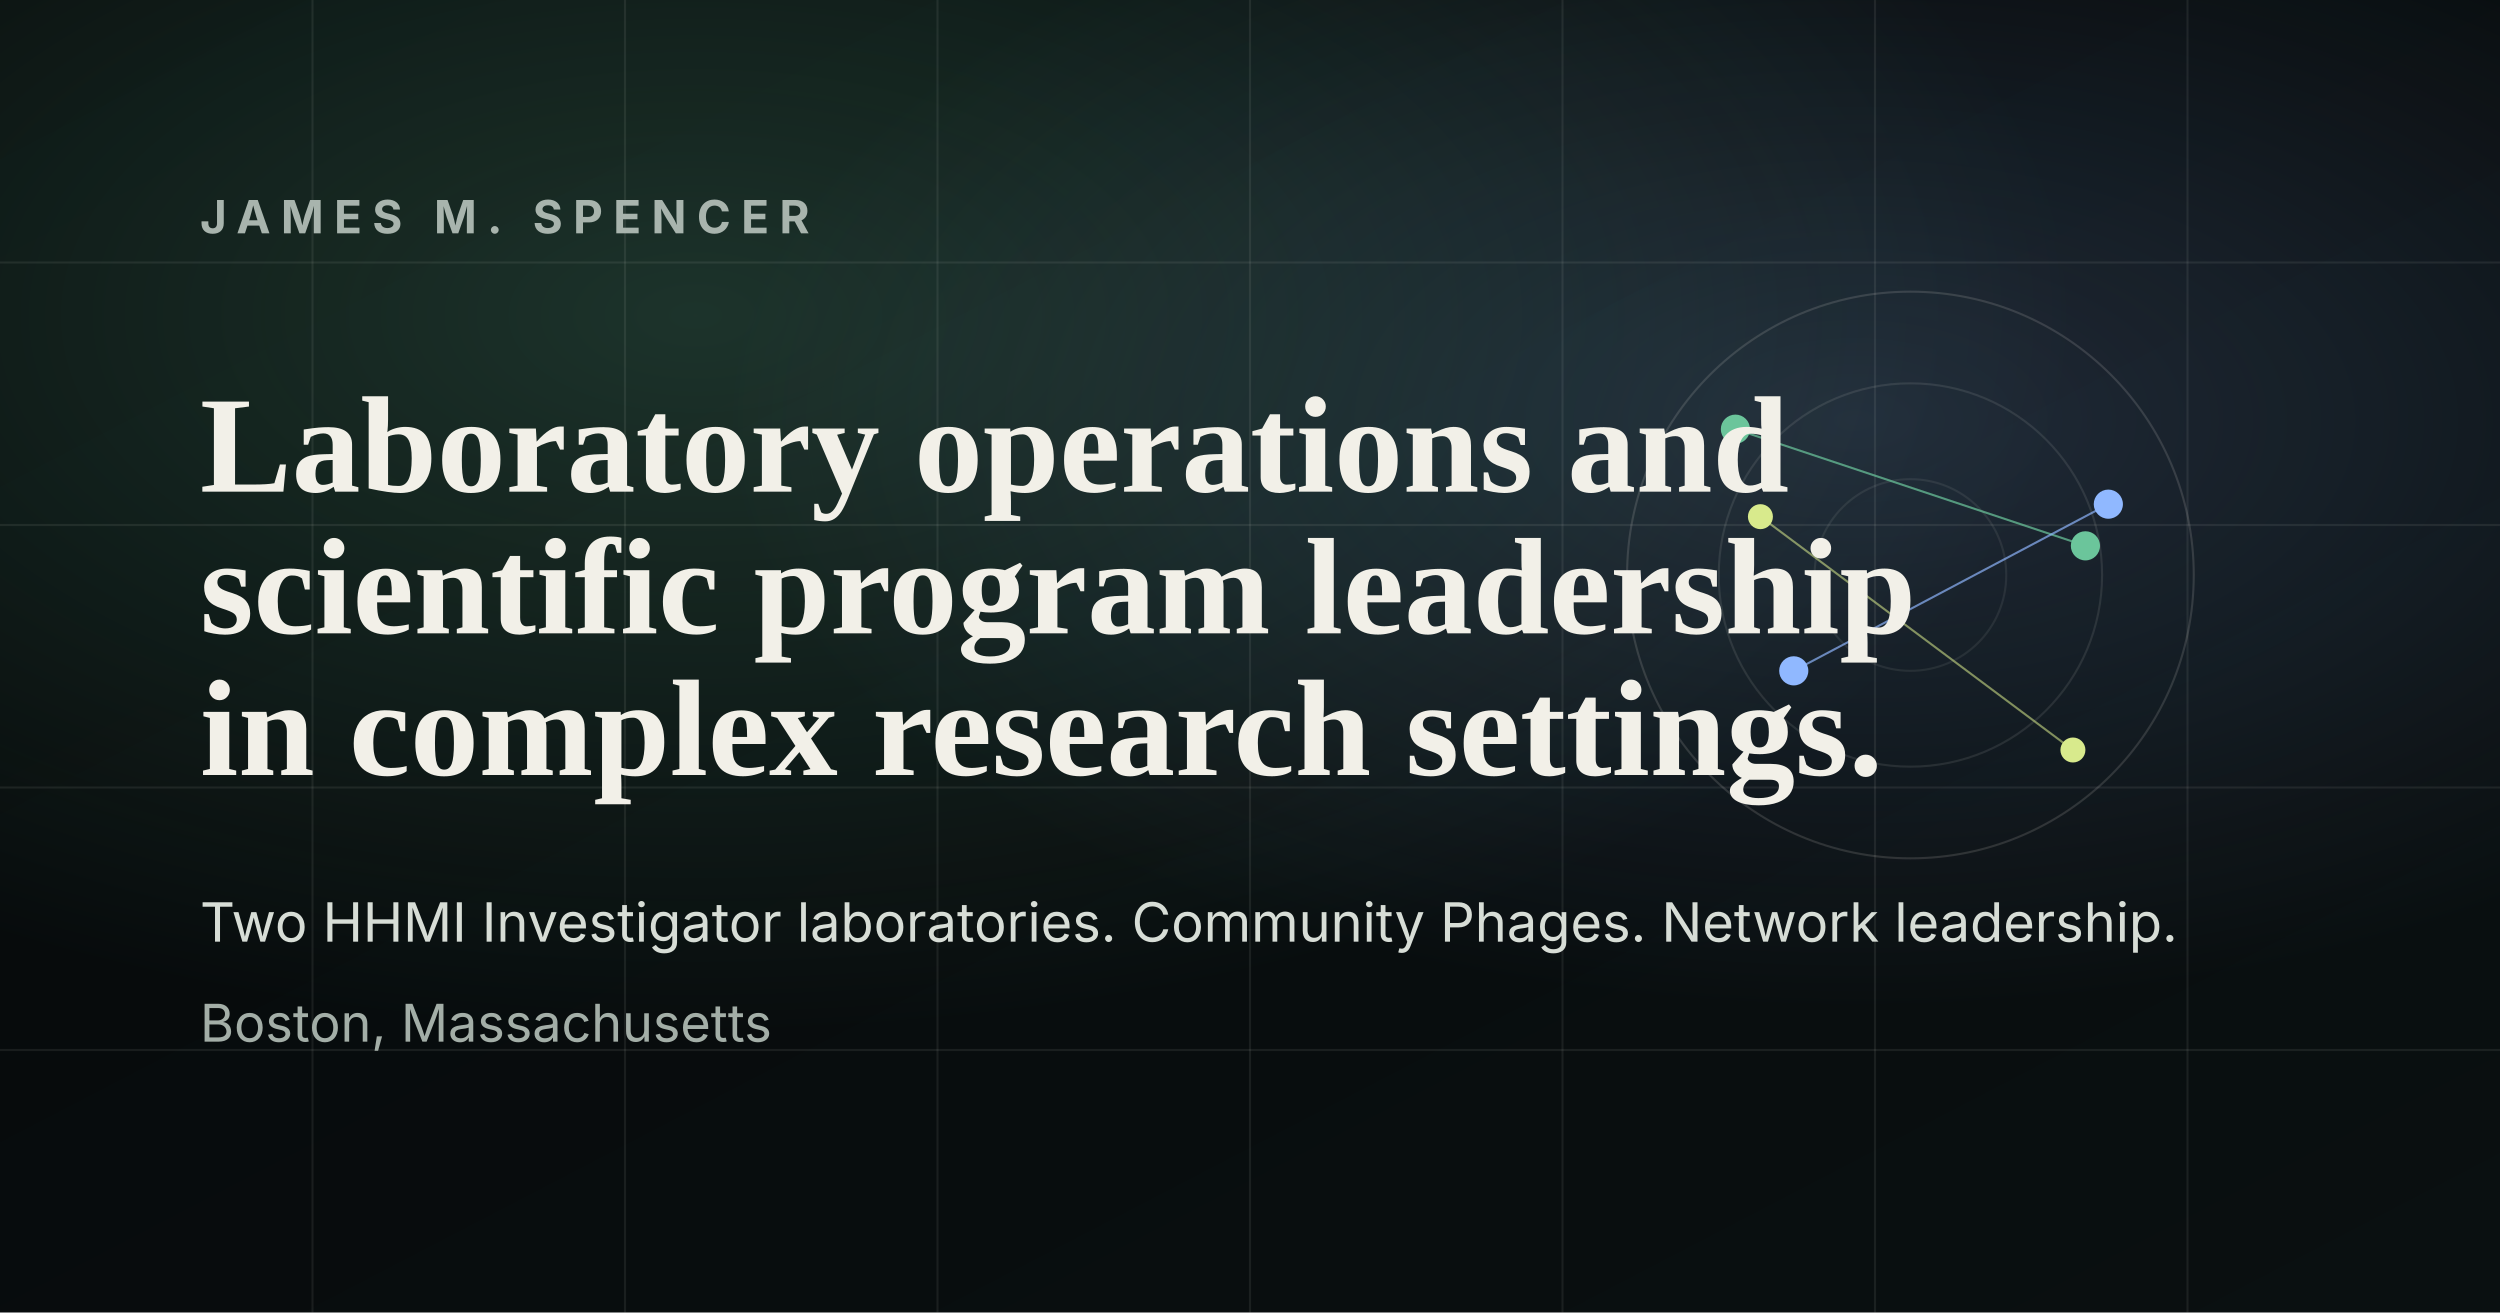
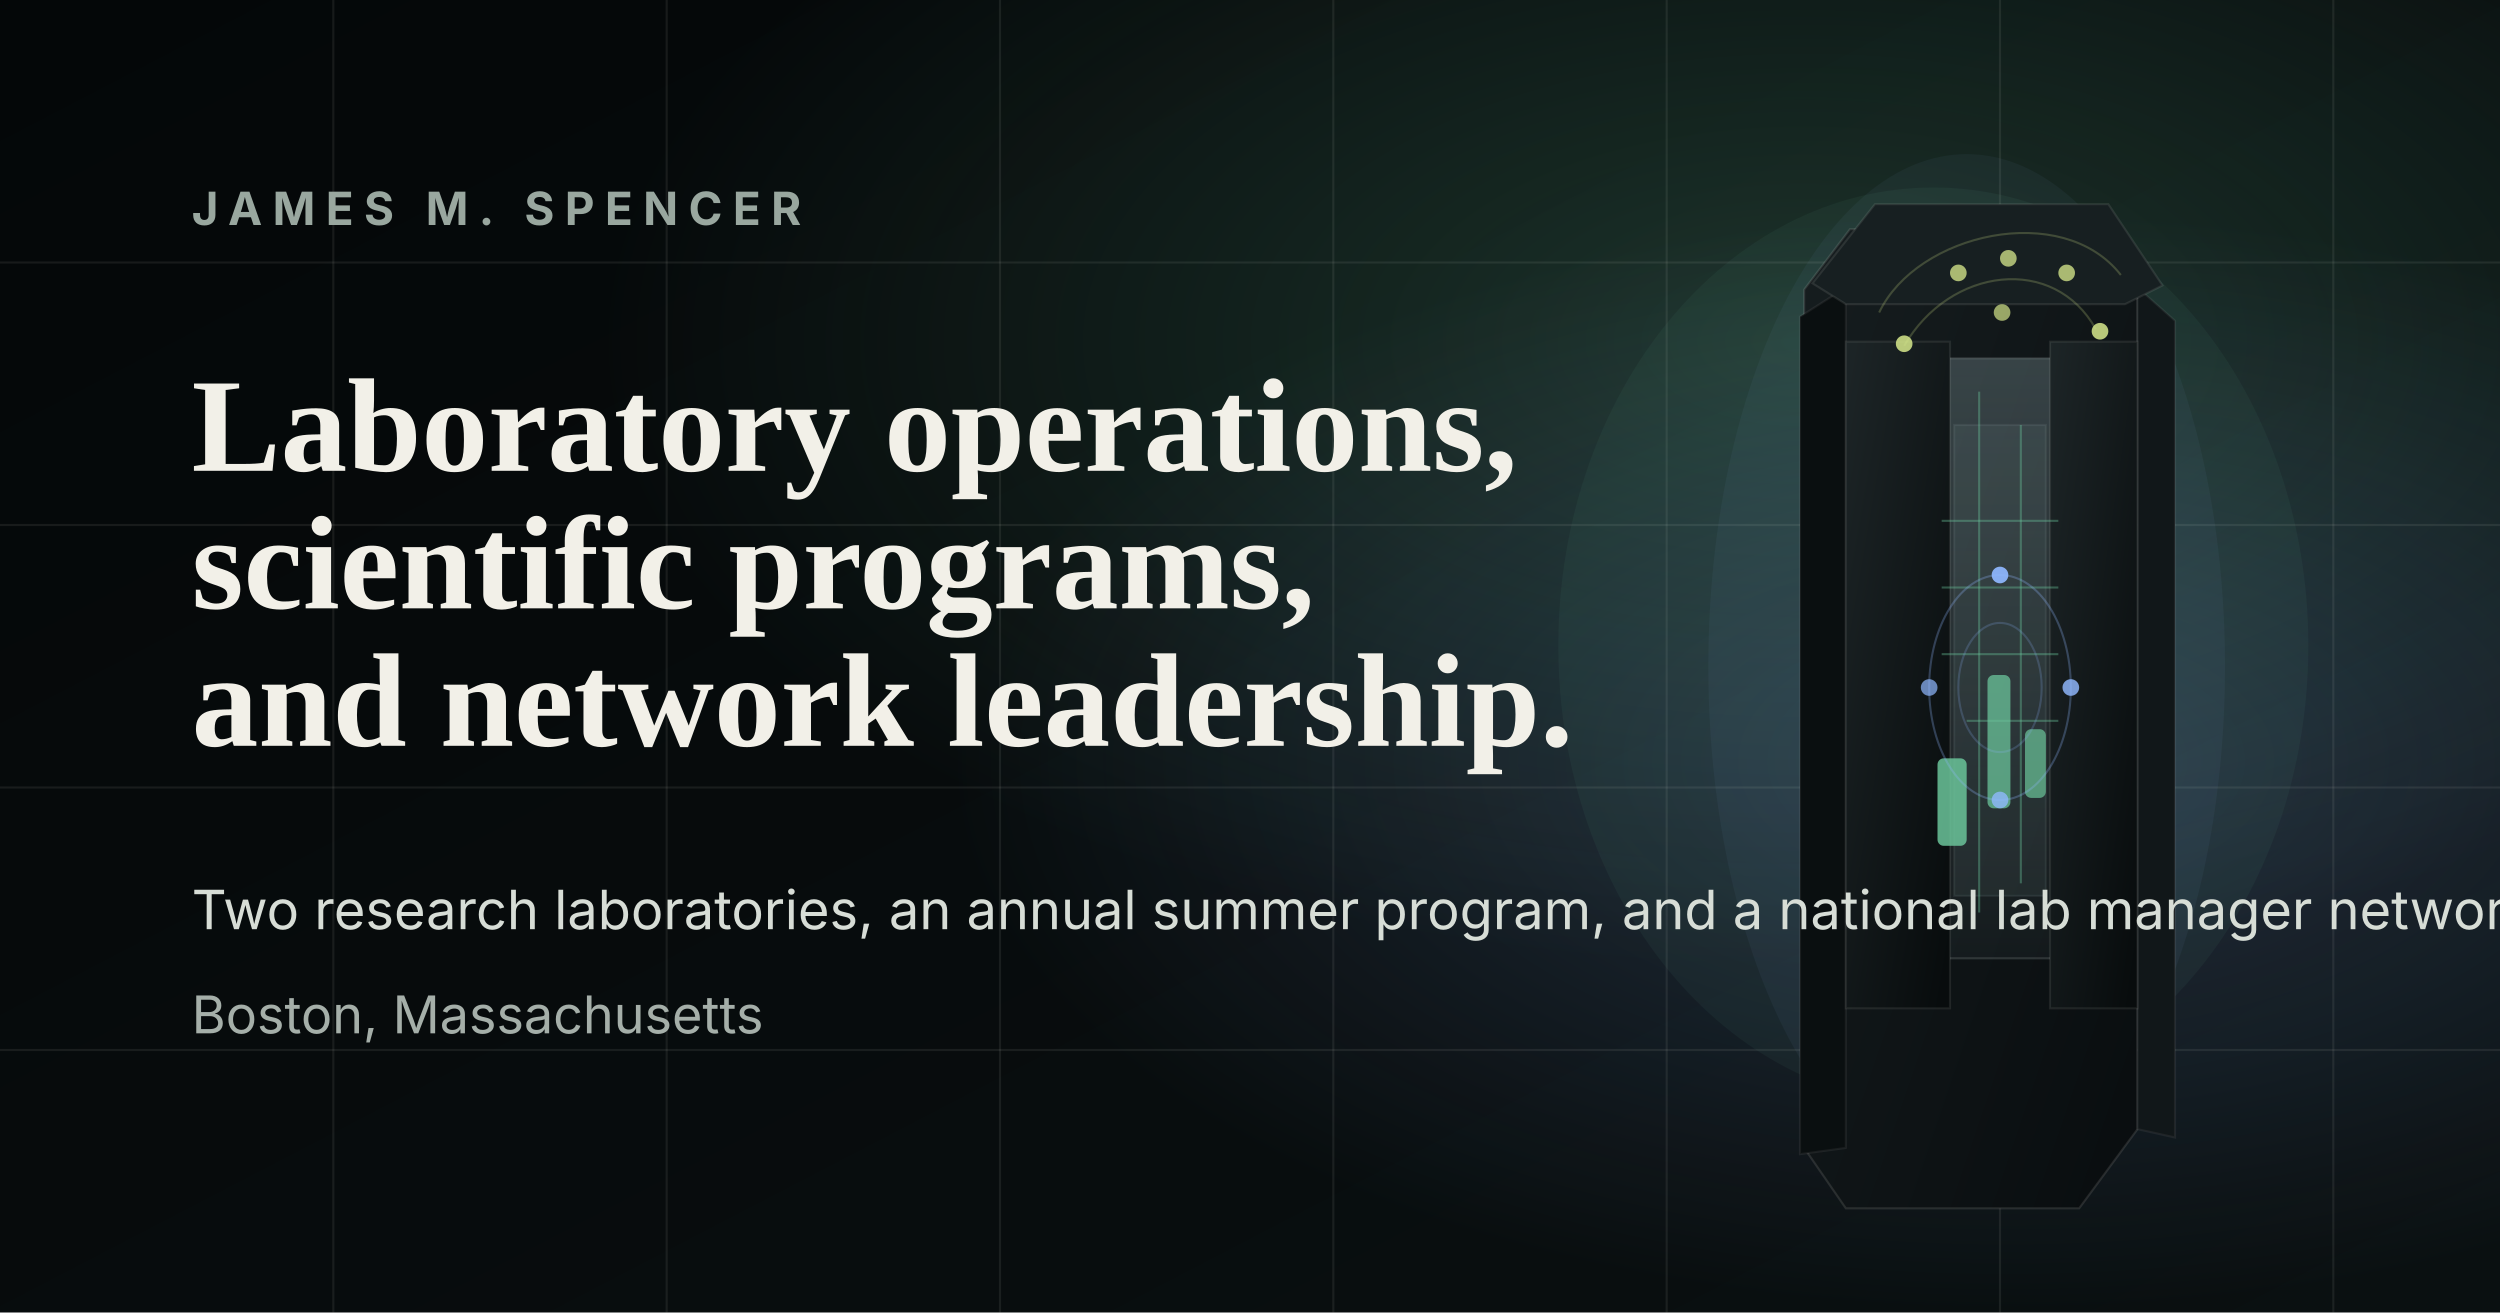
<svg xmlns="http://www.w3.org/2000/svg" viewBox="0 0 1200 630" role="img" aria-labelledby="title desc">
  <defs>
-     <linearGradient id="wash" x1="0" y1="0" x2="1" y2="1">
-       <stop offset="0%" stop-color="#050809" />
+     <linearGradient id="bg" x1="0" y1="0" x2="1" y2="1">
+       <stop offset="0%" stop-color="#040708" />
      <stop offset="100%" stop-color="#0a1011" />
    </linearGradient>
-     <radialGradient id="haloA" cx="0.28" cy="0.24" r="0.55">
-       <stop offset="0%" stop-color="rgba(107,197,155,0.22)" />
-       <stop offset="100%" stop-color="rgba(107,197,155,0)" />
+     <radialGradient id="glowA" cx="0.72" cy="0.26" r="0.48">
+       <stop offset="0%" stop-color="#6bc59b" stop-opacity="0.22" />
+       <stop offset="100%" stop-color="#6bc59b" stop-opacity="0" />
    </radialGradient>
-     <radialGradient id="haloB" cx="0.74" cy="0.32" r="0.45">
-       <stop offset="0%" stop-color="rgba(144,184,255,0.18)" />
-       <stop offset="100%" stop-color="rgba(144,184,255,0)" />
+     <radialGradient id="glowB" cx="0.8" cy="0.58" r="0.42">
+       <stop offset="0%" stop-color="#90b8ff" stop-opacity="0.2" />
+       <stop offset="100%" stop-color="#90b8ff" stop-opacity="0" />
    </radialGradient>
+     <linearGradient id="shellFace" x1="0" y1="0" x2="1" y2="1">
+       <stop offset="0%" stop-color="#161d1f" />
+       <stop offset="100%" stop-color="#090d0f" />
+     </linearGradient>
+     <linearGradient id="doorFace" x1="0" y1="0" x2="0.9" y2="1">
+       <stop offset="0%" stop-color="#1d2527" />
+       <stop offset="100%" stop-color="#080c0d" />
+     </linearGradient>
+     <linearGradient id="glass" x1="0" y1="0" x2="0" y2="1">
+       <stop offset="0%" stop-color="#9ab5bb" stop-opacity="0.28" />
+       <stop offset="100%" stop-color="#9ab5bb" stop-opacity="0.05" />
+     </linearGradient>
  </defs>
-   <rect width="1200" height="630" fill="url(#wash)" />
-   <rect width="1200" height="630" fill="url(#haloA)" />
-   <rect width="1200" height="630" fill="url(#haloB)" />
+   <rect width="1200" height="630" fill="url(#bg)" />
+   <rect width="1200" height="630" fill="url(#glowA)" />
+   <rect width="1200" height="630" fill="url(#glowB)" />
  <g stroke="rgba(242,240,232,0.08)" fill="none">
    <path d="M0 126h1200" />
    <path d="M0 252h1200" />
    <path d="M0 378h1200" />
    <path d="M0 504h1200" />
-     <path d="M150 0v630" />
-     <path d="M300 0v630" />
-     <path d="M450 0v630" />
-     <path d="M600 0v630" />
-     <path d="M750 0v630" />
-     <path d="M900 0v630" />
-     <path d="M1050 0v630" />
+     <path d="M160 0v630" />
+     <path d="M320 0v630" />
+     <path d="M480 0v630" />
+     <path d="M640 0v630" />
+     <path d="M800 0v630" />
+     <path d="M960 0v630" />
+     <path d="M1120 0v630" />
  </g>
-   <g transform="translate(785 128)" fill="none">
-     <circle cx="132" cy="148" r="136" stroke="rgba(242,240,232,0.14)" />
-     <circle cx="132" cy="148" r="92" stroke="rgba(242,240,232,0.1)" />
-     <circle cx="132" cy="148" r="46" stroke="rgba(242,240,232,0.08)" />
-     <path d="M48 78l168 56" stroke="#6bc59b" stroke-opacity="0.72" />
-     <path d="M76 194l151-80" stroke="#90b8ff" stroke-opacity="0.68" />
-     <path d="M60 120l150 112" stroke="#d8ea8c" stroke-opacity="0.56" />
-     <circle cx="48" cy="78" r="7" fill="#6bc59b" />
-     <circle cx="216" cy="134" r="7" fill="#6bc59b" />
-     <circle cx="76" cy="194" r="7" fill="#90b8ff" />
-     <circle cx="227" cy="114" r="7" fill="#90b8ff" />
-     <circle cx="60" cy="120" r="6" fill="#d8ea8c" />
-     <circle cx="210" cy="232" r="6" fill="#d8ea8c" />
+   <g transform="translate(812 72)">
+     <ellipse cx="116" cy="238" rx="180" ry="220" fill="#6bc59b" fill-opacity="0.06" />
+     <ellipse cx="132" cy="248" rx="124" ry="246" fill="#90b8ff" fill-opacity="0.05" />
+     <g transform="translate(0 8)">
+       <path d="M76 30h118l20 28v404l-28 38H74l-20-29V59Z" fill="url(#shellFace)" stroke="rgba(242,240,232,0.12)" />
+       <path d="M74 58l-22 14v402l22-3Z" fill="#0a0f10" stroke="rgba(242,240,232,0.07)" />
+       <path d="M214 58l18 16v392l-18-4Z" fill="#111719" stroke="rgba(242,240,232,0.07)" />
+       <path d="M88 18h112l26 39-18 9H74l-16-10Z" fill="#171f21" stroke="rgba(242,240,232,0.1)" />
+       <path d="M111 92h74v288h-74Z" fill="url(#glass)" stroke="rgba(210,223,224,0.16)" />
+       <path d="M126 124h44v226h-44Z" fill="#8da9ae" fill-opacity="0.09" stroke="rgba(210,223,224,0.08)" />
+       <path d="M74 84h50v320H74Z" fill="url(#doorFace)" stroke="rgba(242,240,232,0.09)" />
+       <path d="M172 84h42v320h-42Z" fill="url(#doorFace)" stroke="rgba(242,240,232,0.09)" />
+       <g stroke="#6bc59b" stroke-opacity="0.38" fill="none">
+         <path d="M120 170h56" />
+         <path d="M120 202h56" />
+         <path d="M120 234h56" />
+         <path d="M132 266h44" />
+         <path d="M138 108v250" />
+         <path d="M158 124v220" />
+       </g>
+       <g fill="#6bc59b">
+         <rect x="118" y="284" width="14" height="42" rx="3" fill-opacity="0.84" />
+         <rect x="142" y="244" width="11" height="64" rx="3" fill-opacity="0.74" />
+         <rect x="160" y="270" width="10" height="33" rx="3" fill-opacity="0.7" />
+       </g>
+       <g stroke="#90b8ff" fill="none">
+         <ellipse cx="148" cy="250" rx="34" ry="54" stroke-opacity="0.28" />
+         <ellipse cx="148" cy="250" rx="20" ry="31" stroke-opacity="0.2" />
+       </g>
+       <g fill="#90b8ff">
+         <circle cx="148" cy="196" r="4" fill-opacity="0.92" />
+         <circle cx="182" cy="250" r="4" fill-opacity="0.82" />
+         <circle cx="148" cy="304" r="4" fill-opacity="0.78" />
+         <circle cx="114" cy="250" r="4" fill-opacity="0.7" />
+       </g>
+       <g stroke="#d8ea8c" fill="none" stroke-opacity="0.22">
+         <path d="M90 70C108 32 178 16 206 52" />
+         <path d="M102 86C124 48 174 42 194 78" />
+       </g>
+       <g fill="#d8ea8c">
+         <circle cx="102" cy="85" r="4" fill-opacity="0.84" />
+         <circle cx="128" cy="51" r="4" fill-opacity="0.76" />
+         <circle cx="152" cy="44" r="4" fill-opacity="0.74" />
+         <circle cx="180" cy="51" r="4" fill-opacity="0.76" />
+         <circle cx="196" cy="79" r="4" fill-opacity="0.84" />
+         <circle cx="149" cy="70" r="4" fill-opacity="0.68" />
+       </g>
+     </g>
  </g>
-   <text x="96" y="112" fill="#a8b4ad" font-family="Inter, Arial, sans-serif" font-size="22" font-weight="700" letter-spacing="5">
+   <text x="92" y="108" fill="#99a79f" font-family="Inter, Arial, sans-serif" font-size="22" font-weight="700" letter-spacing="5">
    JAMES M. SPENCER
  </text>
-   <text x="96" y="236" fill="#f2f0e8" font-family="Georgia, 'Times New Roman', serif" font-size="66" font-weight="600">
-     Laboratory operations and
+   <text x="92" y="226" fill="#f2f0e8" font-family="Georgia, 'Times New Roman', serif" font-size="64" font-weight="600">
+     Laboratory operations,
  </text>
-   <text x="96" y="304" fill="#f2f0e8" font-family="Georgia, 'Times New Roman', serif" font-size="66" font-weight="600">
-     scientific program leadership
+   <text x="92" y="292" fill="#f2f0e8" font-family="Georgia, 'Times New Roman', serif" font-size="64" font-weight="600">
+     scientific programs,
  </text>
-   <text x="96" y="372" fill="#f2f0e8" font-family="Georgia, 'Times New Roman', serif" font-size="66" font-weight="600">
-     in complex research settings.
+   <text x="92" y="358" fill="#f2f0e8" font-family="Georgia, 'Times New Roman', serif" font-size="64" font-weight="600">
+     and network leadership.
  </text>
-   <text x="96" y="452" fill="#d7ddd6" font-family="Inter, Arial, sans-serif" font-size="26">
-     Two HHMI Investigator laboratories. Community Phages. Network leadership.
+   <text x="92" y="446" fill="#d7ddd6" font-family="Inter, Arial, sans-serif" font-size="26">
+     Two research laboratories, an annual summer program, and a national lab manager network.
  </text>
-   <text x="96" y="500" fill="#a3aea7" font-family="Inter, Arial, sans-serif" font-size="25">
+   <text x="92" y="496" fill="#a5afa9" font-family="Inter, Arial, sans-serif" font-size="25">
    Boston, Massachusetts
  </text>
</svg>
